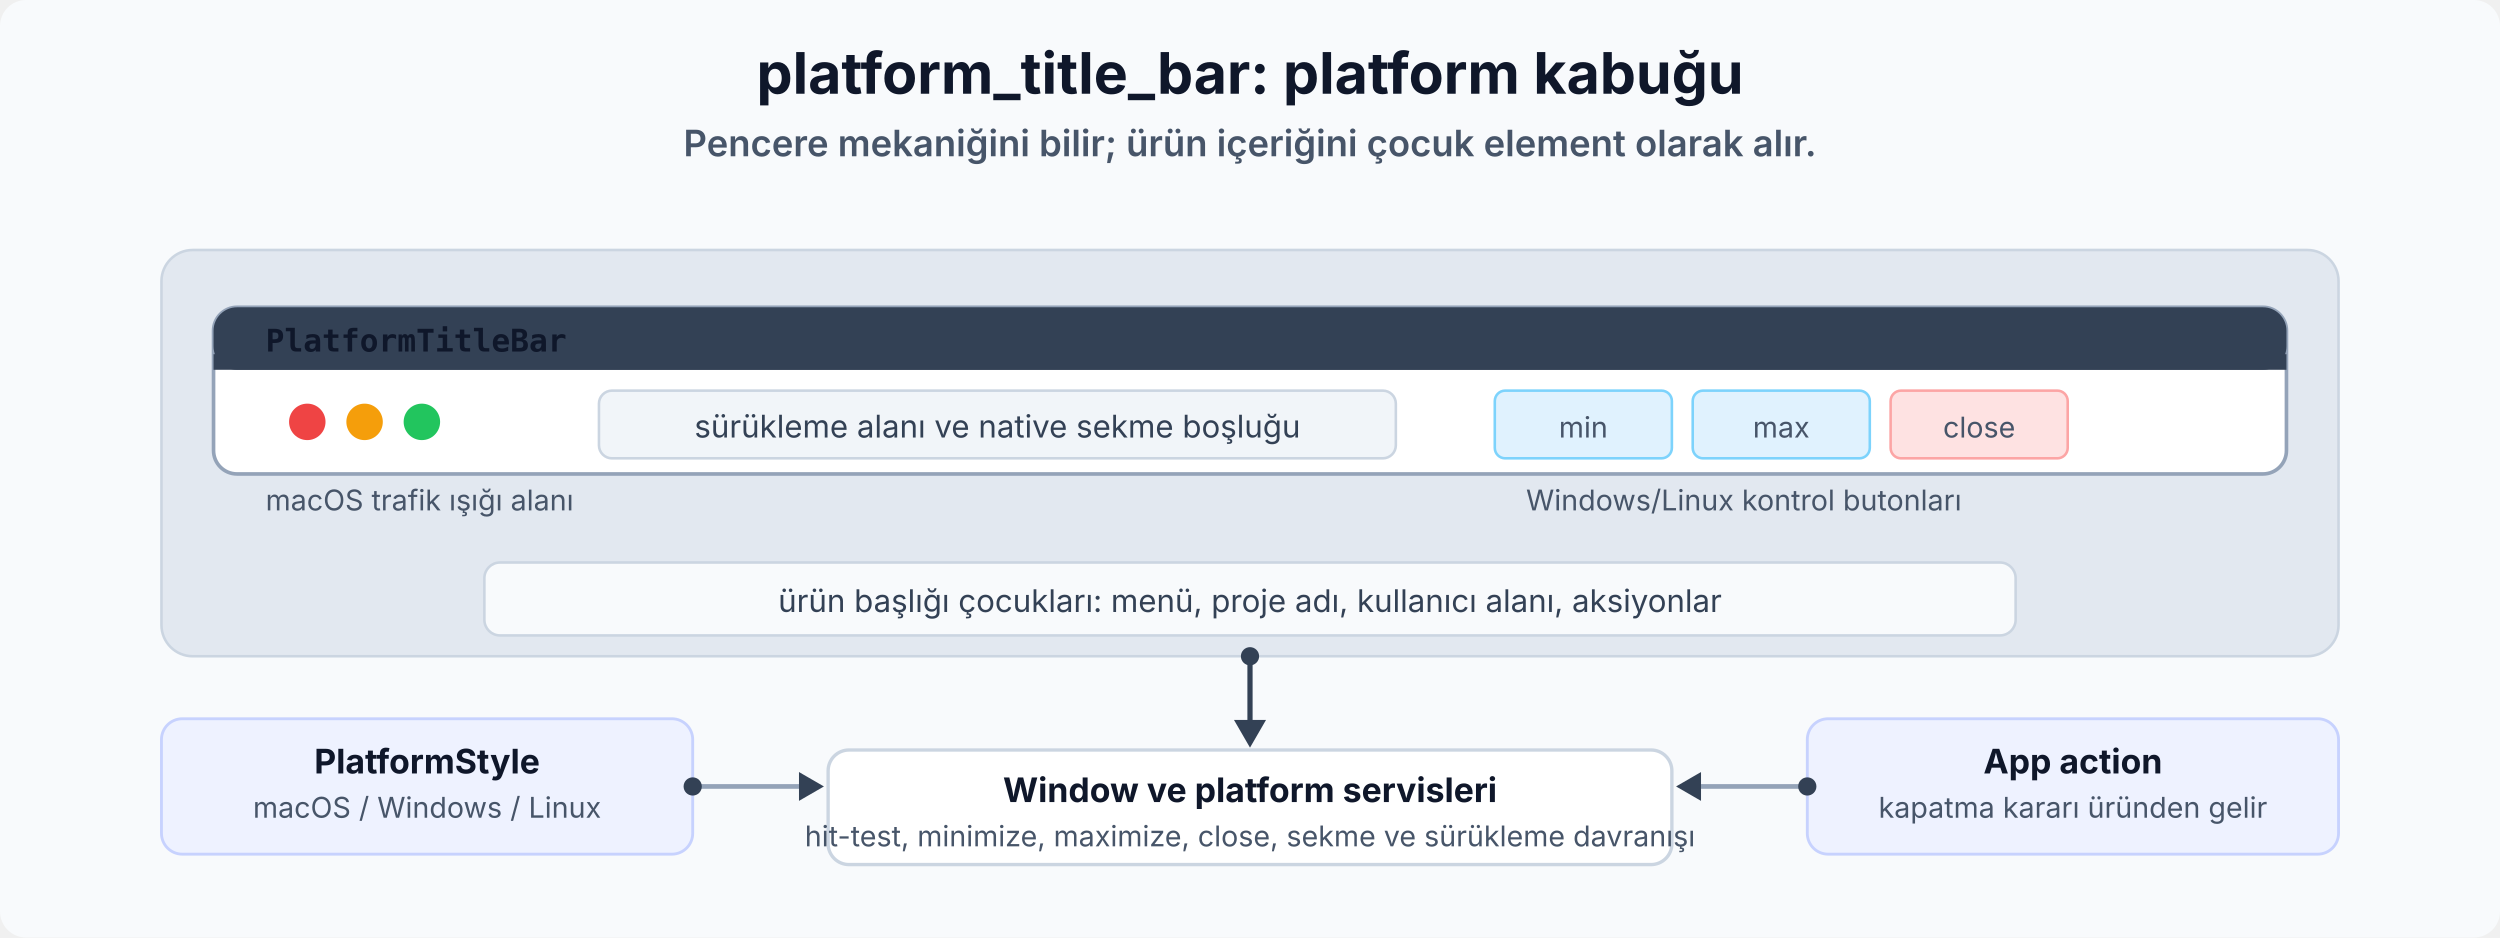
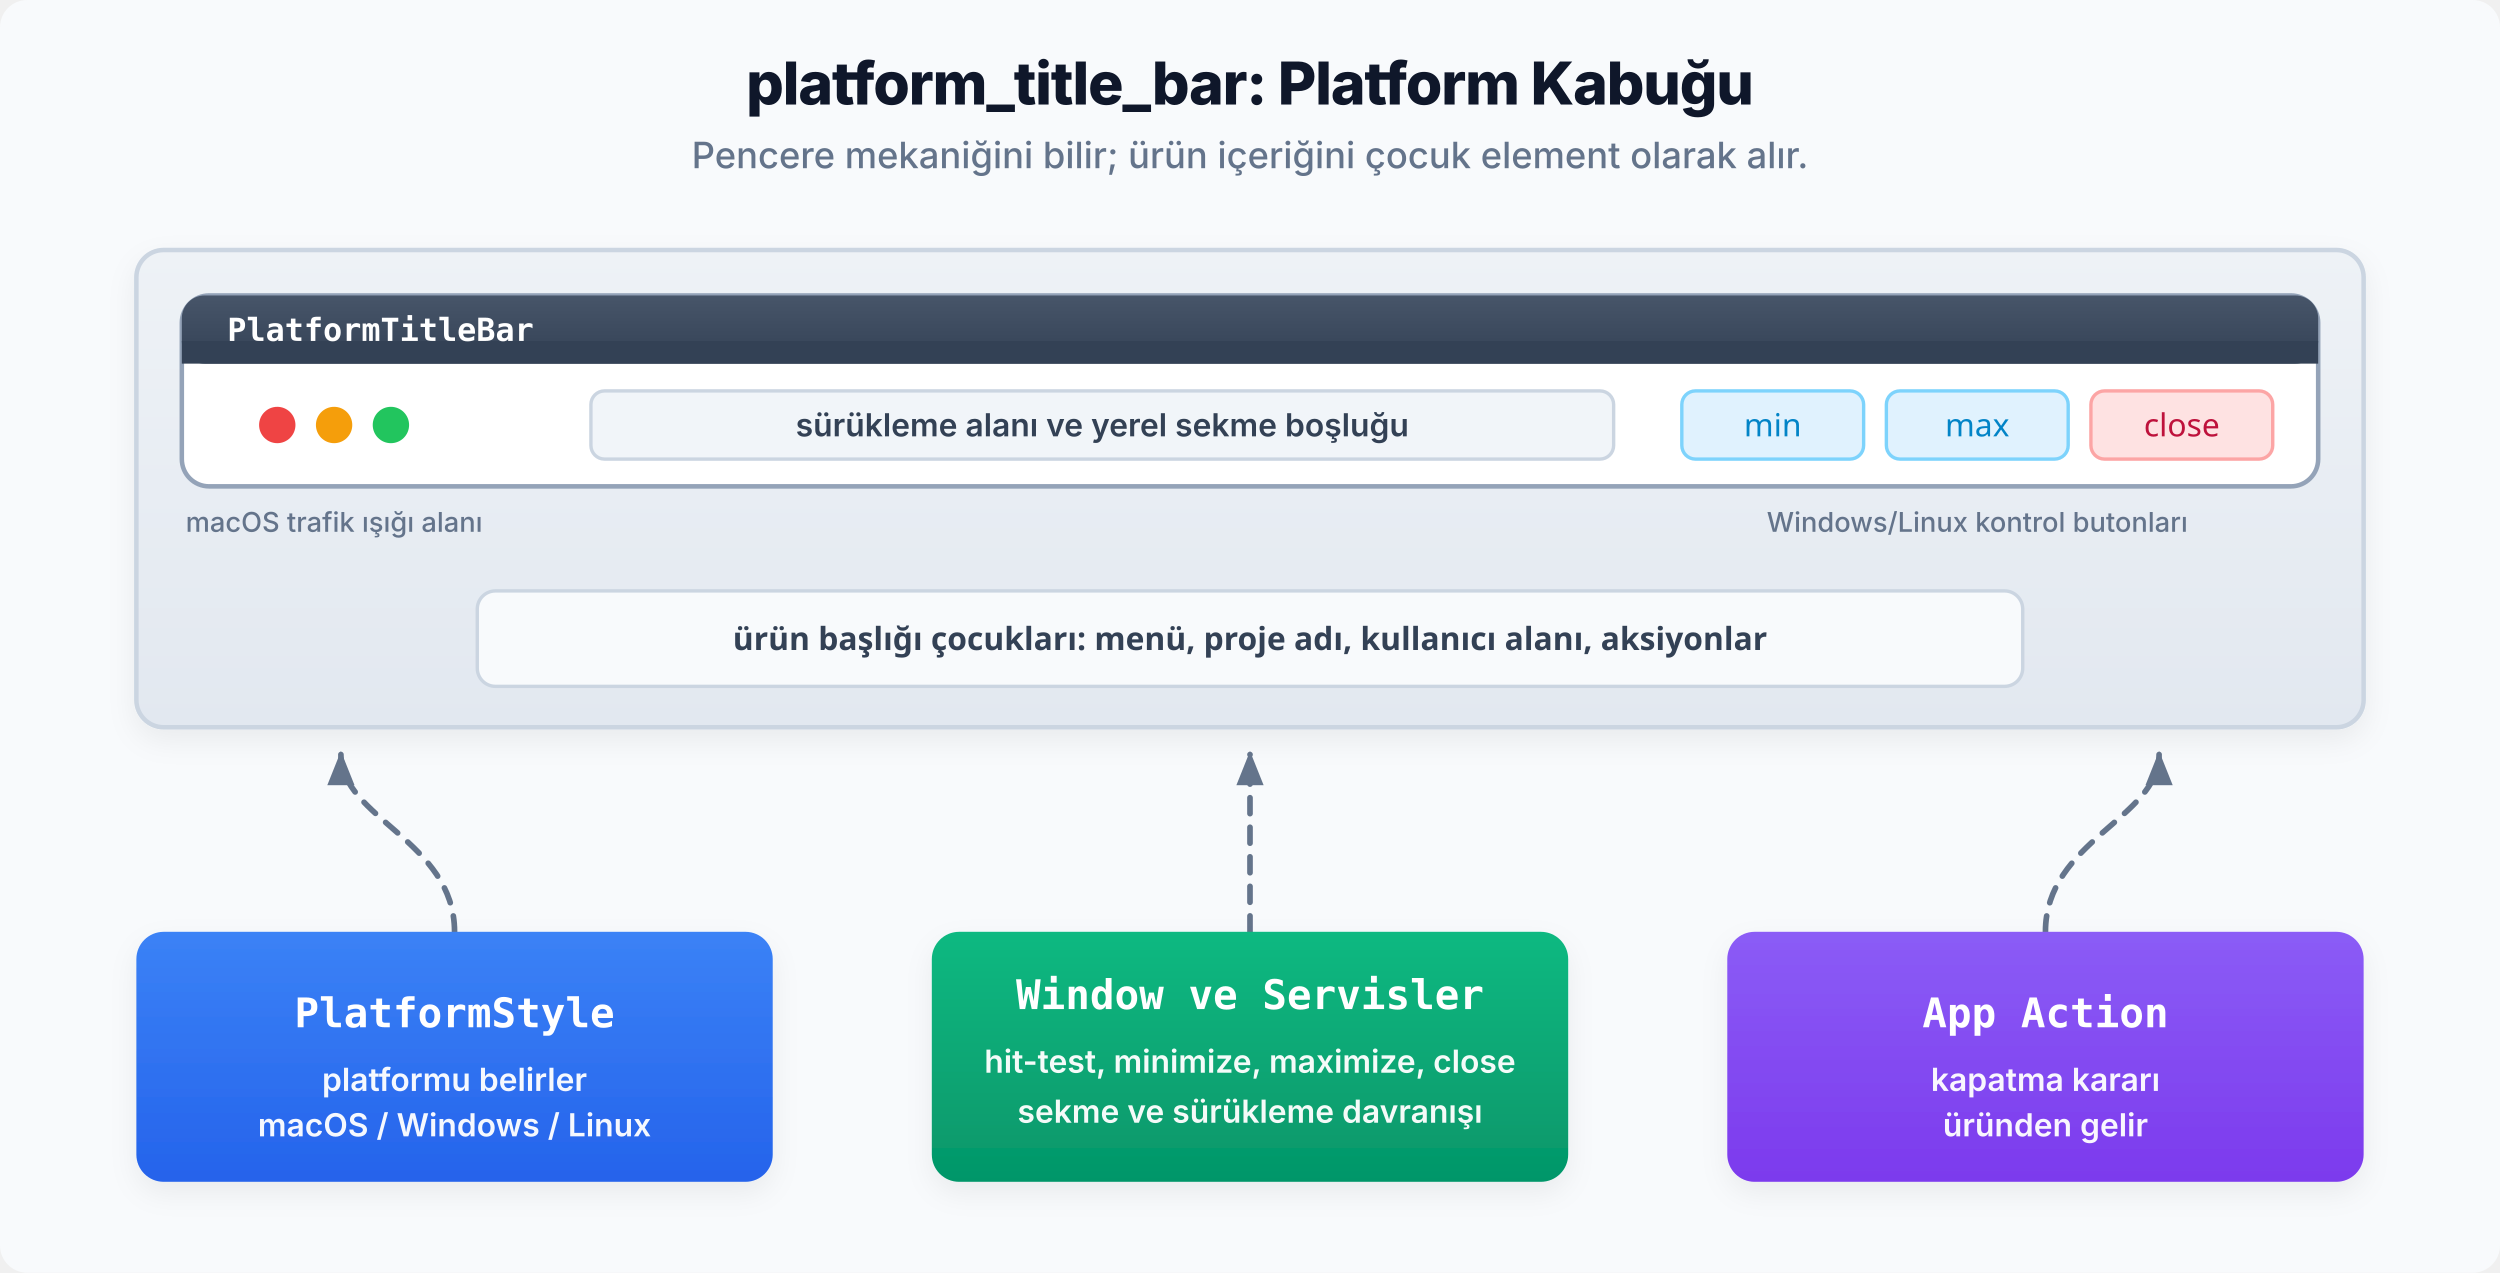
- <svg xmlns="http://www.w3.org/2000/svg" viewBox="0 0 960 360">
+ <svg xmlns="http://www.w3.org/2000/svg" viewBox="0 0 1100 560">
  <defs>
-     <marker id="arrow" viewBox="0 0 1 1" refX="0" refY="0" markerWidth="1" markerHeight="1" orient="auto-start-reverse" overflow="visible" preserveAspectRatio="xMidYMid">
-       <path d="M 5.77 0 L -2.88 5 V -5 Z" transform="scale(0.5)" fill="#334155" stroke="#334155" stroke-width="1pt" />
+     <filter id="shadow" x="-20%" y="-20%" width="140%" height="140%">
+       <feDropShadow dx="0" dy="5" stdDeviation="6" flood-color="#0f172a" flood-opacity="0.06" />
+     </filter>
+     <marker id="arrow" viewBox="0 0 10 10" refX="9" refY="5" markerWidth="6" markerHeight="6" orient="auto">
+       <path d="M 0 1 L 10 5 L 0 9 Z" fill="#64748b" />
    </marker>
-     <marker id="dot-arrow" viewBox="0 0 7 7" refX="3.5" refY="3.5" markerWidth="7" markerHeight="7" markerUnits="userSpaceOnUse">
-       <circle cx="3.5" cy="3.5" r="3.5" fill="#334155" />
-     </marker>
+     <linearGradient id="g-shell" x1="0" y1="0" x2="0" y2="1">
+       <stop offset="0" stop-color="#eef2f6" />
+       <stop offset="1" stop-color="#e2e8f0" />
+     </linearGradient>
+     <linearGradient id="g-bar" x1="0" y1="0" x2="0" y2="1">
+       <stop offset="0" stop-color="#475569" />
+       <stop offset="1" stop-color="#334155" />
+     </linearGradient>
+     <linearGradient id="g-blue" x1="0" y1="0" x2="0" y2="1">
+       <stop offset="0" stop-color="#3b82f6" />
+       <stop offset="1" stop-color="#2563eb" />
+     </linearGradient>
+     <linearGradient id="g-green" x1="0" y1="0" x2="0" y2="1">
+       <stop offset="0" stop-color="#10b981" />
+       <stop offset="1" stop-color="#059669" />
+     </linearGradient>
+     <linearGradient id="g-violet" x1="0" y1="0" x2="0" y2="1">
+       <stop offset="0" stop-color="#8b5cf6" />
+       <stop offset="1" stop-color="#7c3aed" />
+     </linearGradient>
    <style>
-       .title { font: 700 22px system-ui, -apple-system, "Segoe UI", sans-serif; fill: #0f172a; }
-       .subtitle { font: 600 14px system-ui, -apple-system, "Segoe UI", sans-serif; fill: #475569; }
-       .label { font: 700 13px system-ui, -apple-system, "Segoe UI", sans-serif; fill: #0f172a; }
-       .body { font: 12px system-ui, -apple-system, "Segoe UI", sans-serif; fill: #334155; }
-       .small { font: 11px system-ui, -apple-system, "Segoe UI", sans-serif; fill: #475569; }
-       .mono { font: 700 12px ui-monospace, SFMono-Regular, Menlo, Consolas, monospace; fill: #0f172a; }
-       .monoLight { font: 12px ui-monospace, SFMono-Regular, Menlo, Consolas, monospace; fill: #334155; }
-       .card { fill: #fff; stroke: #cbd5e1; stroke-width: 1.3; }
-       .soft { fill: #f8fafc; stroke: #cbd5e1; stroke-width: 1.2; }
-       .chip { fill: #eef2ff; stroke: #c7d2fe; stroke-width: 1.1; }
-       .arrow { stroke: #334155; stroke-width: 2; fill: none; marker-end: url(#arrow); marker-start: url(#dot-arrow); }
-       .arrowSoft { stroke: #94a3b8; stroke-width: 1.8; fill: none; marker-end: url(#arrow); marker-start: url(#dot-arrow); }
+       .bg { fill: #f8fafc; }
+       .title { font: 800 26px system-ui, -apple-system, sans-serif; fill: #0f172a; letter-spacing: -0.5px; text-anchor: middle; }
+       .sub { font: 500 16px system-ui, -apple-system, sans-serif; fill: #64748b; text-anchor: middle; }
+ 
+       .c-title { font: 800 18px ui-monospace, SFMono-Regular, monospace; fill: #ffffff; text-anchor: middle; }
+       .c-body { font: 600 14px system-ui, -apple-system, sans-serif; fill: #ffffff; opacity: 0.95; text-anchor: middle; }
+ 
+       .note { font: 500 12px system-ui, -apple-system, sans-serif; fill: #64748b; text-anchor: middle; }
+       .ink { font: 600 14px system-ui, -apple-system, sans-serif; fill: #334155; text-anchor: middle; }
+ 
+       .card { filter: url(#shadow); rx: 12px; }
+       .layer { rx: 12px; stroke-width: 2; }
+ 
+       .flow { stroke: #64748b; stroke-width: 2.5; fill: none; marker-end: url(#arrow); stroke-linecap: round; stroke-linejoin: round; }
+       .flow-dash { stroke-dasharray: 7 6; animation: flow-move 9s linear infinite; }
+       @keyframes flow-move { to { stroke-dashoffset: -130; } }
+ 
+       @media (prefers-reduced-motion: reduce) {
+         .flow-dash { animation: none; }
+       }
    </style>
  </defs>
-   <rect width="960" height="360" rx="10" fill="#f8fafc" />
-   <text x="480" y="36" text-anchor="middle" class="title">platform_title_bar: platform kabuğu</text>
-   <text x="480" y="60" text-anchor="middle" class="subtitle">Pencere mekaniğini bilir; ürün içeriğini çocuk element olarak alır.</text>
-   <rect x="62" y="96" width="836" height="156" rx="12" fill="#e2e8f0" stroke="#cbd5e1" />
-   <rect x="82" y="118" width="796" height="64" rx="9" fill="#fff" stroke="#94a3b8" stroke-width="1.4" />
-   <rect x="82" y="118" width="796" height="24" rx="9" fill="#334155" />
-   <path d="M 82 136 H 878 V 142 H 82 Z" fill="#334155" />
-   <text x="102" y="135" class="mono" fill="#fff">PlatformTitleBar</text>
-   <circle cx="118" cy="162" r="7" fill="#ef4444" />
-   <circle cx="140" cy="162" r="7" fill="#f59e0b" />
-   <circle cx="162" cy="162" r="7" fill="#22c55e" />
-   <text x="102" y="196" class="small">macOS trafik ışığı alanı</text>
-   <rect x="230" y="150" width="306" height="26" rx="5" fill="#f1f5f9" stroke="#cbd5e1" />
-   <text x="383" y="168" text-anchor="middle" class="body">sürükleme alanı ve native sekme boşluğu</text>
-   <rect x="574" y="150" width="68" height="26" rx="4" fill="#e0f2fe" stroke="#7dd3fc" />
-   <text x="608" y="168" text-anchor="middle" class="small">min</text>
-   <rect x="650" y="150" width="68" height="26" rx="4" fill="#e0f2fe" stroke="#7dd3fc" />
-   <text x="684" y="168" text-anchor="middle" class="small">max</text>
-   <rect x="726" y="150" width="68" height="26" rx="4" fill="#fee2e2" stroke="#fca5a5" />
-   <text x="760" y="168" text-anchor="middle" class="small">close</text>
-   <text x="586" y="196" class="small">Windows/Linux kontrol butonları</text>
-   <rect x="186" y="216" width="588" height="28" rx="6" fill="#f8fafc" stroke="#cbd5e1" />
-   <text x="480" y="235" text-anchor="middle" class="body">ürün başlığı çocukları: menü, proje adı, kullanıcı alanı, aksiyonlar</text>
-   <path d="M 480 252 L 480 280" class="arrow" />
-   <rect x="318" y="288" width="324" height="44" rx="8" class="card" />
-   <text x="480" y="308" text-anchor="middle" class="label">Window ve platform servisleri</text>
-   <text x="480" y="325" text-anchor="middle" class="small">hit-test, minimize, maximize, close, sekme ve sürükleme davranışı</text>
-   <rect x="62" y="276" width="204" height="52" rx="8" class="chip" />
-   <text x="164" y="297" text-anchor="middle" class="label">PlatformStyle</text>
-   <text x="164" y="314" text-anchor="middle" class="small">macOS / Windows / Linux</text>
-   <rect x="694" y="276" width="204" height="52" rx="8" class="chip" />
-   <text x="796" y="297" text-anchor="middle" class="label">App action</text>
-   <text x="796" y="314" text-anchor="middle" class="small">kapatma kararı üründen gelir</text>
-   <path d="M 266 302 L 310 302" class="arrowSoft" />
-   <path d="M 694 302 L 650 302" class="arrowSoft" />
+   <rect width="100%" height="100%" rx="12" class="bg" />
+   <text x="550" y="46" class="title">platform_title_bar: Platform Kabuğu</text>
+   <text x="550" y="74" class="sub">Pencere mekaniğini bilir; ürün içeriğini çocuk element olarak alır.</text>
+   <g transform="translate(60, 110)">
+     <rect width="980" height="210" fill="url(#g-shell)" stroke="#cbd5e1" class="layer" filter="url(#shadow)" />
+     <rect x="20" y="20" width="940" height="84" fill="#ffffff" stroke="#94a3b8" class="layer" />
+     <rect x="20" y="20" width="940" height="30" fill="url(#g-bar)" rx="10" />
+     <path d="M 20 40 H 960 V 50 H 20 Z" fill="#334155" />
+     <text x="40" y="40" font-family="ui-monospace, monospace" font-weight="700" font-size="14" fill="#ffffff">PlatformTitleBar</text>
+     <circle cx="62" cy="77" r="8" fill="#ef4444" />
+     <circle cx="87" cy="77" r="8" fill="#f59e0b" />
+     <circle cx="112" cy="77" r="8" fill="#22c55e" />
+     <text x="87" y="124" class="note">macOS trafik ışığı alanı</text>
+     <rect x="200" y="62" width="450" height="30" rx="6" fill="#f1f5f9" stroke="#cbd5e1" stroke-width="1.5" />
+     <text x="425" y="82" class="ink">sürükleme alanı ve yerel sekme boşluğu</text>
+     <rect x="680" y="62" width="80" height="30" rx="6" fill="#e0f2fe" stroke="#7dd3fc" stroke-width="1.5" />
+     <text x="720" y="82" font-family="system-ui" font-size="14" fill="#0284c7" text-anchor="middle">min</text>
+     <rect x="770" y="62" width="80" height="30" rx="6" fill="#e0f2fe" stroke="#7dd3fc" stroke-width="1.5" />
+     <text x="810" y="82" font-family="system-ui" font-size="14" fill="#0284c7" text-anchor="middle">max</text>
+     <rect x="860" y="62" width="80" height="30" rx="6" fill="#fee2e2" stroke="#fca5a5" stroke-width="1.5" />
+     <text x="900" y="82" font-family="system-ui" font-size="14" fill="#be123c" text-anchor="middle">close</text>
+     <text x="810" y="124" class="note">Windows/Linux kontrol butonları</text>
+     <rect x="150" y="150" width="680" height="42" rx="8" fill="#f8fafc" stroke="#cbd5e1" stroke-width="1.5" />
+     <text x="490" y="176" font-family="system-ui" font-size="14" fill="#334155" text-anchor="middle" font-weight="700">ürün başlığı çocukları: menü, proje adı, kullanıcı alanı, aksiyonlar</text>
+   </g>
+   <path d="M 200 410 C 200 370 150 360 150 332" class="flow flow-dash" />
+   <path d="M 550 410 L 550 332" class="flow flow-dash" />
+   <path d="M 900 410 C 900 370 950 360 950 332" class="flow flow-dash" />
+   <g transform="translate(60, 410)">
+     <rect width="280" height="110" fill="url(#g-blue)" class="card" />
+     <text x="140" y="42" class="c-title">PlatformStyle</text>
+     <text x="140" y="70" class="c-body">platformu belirler</text>
+     <text x="140" y="90" class="c-body" font-size="13">macOS / Windows / Linux</text>
+   </g>
+   <g transform="translate(410, 410)">
+     <rect width="280" height="110" fill="url(#g-green)" class="card" />
+     <text x="140" y="34" class="c-title">Window ve Servisler</text>
+     <text x="140" y="62" class="c-body" font-size="13">hit-test, minimize, maximize, close</text>
+     <text x="140" y="84" class="c-body" font-size="13">sekme ve sürükleme davranışı</text>
+   </g>
+   <g transform="translate(760, 410)">
+     <rect width="280" height="110" fill="url(#g-violet)" class="card" />
+     <text x="140" y="42" class="c-title">App Action</text>
+     <text x="140" y="70" class="c-body">kapatma kararı</text>
+     <text x="140" y="90" class="c-body" font-size="13">üründen gelir</text>
+   </g>
</svg>
